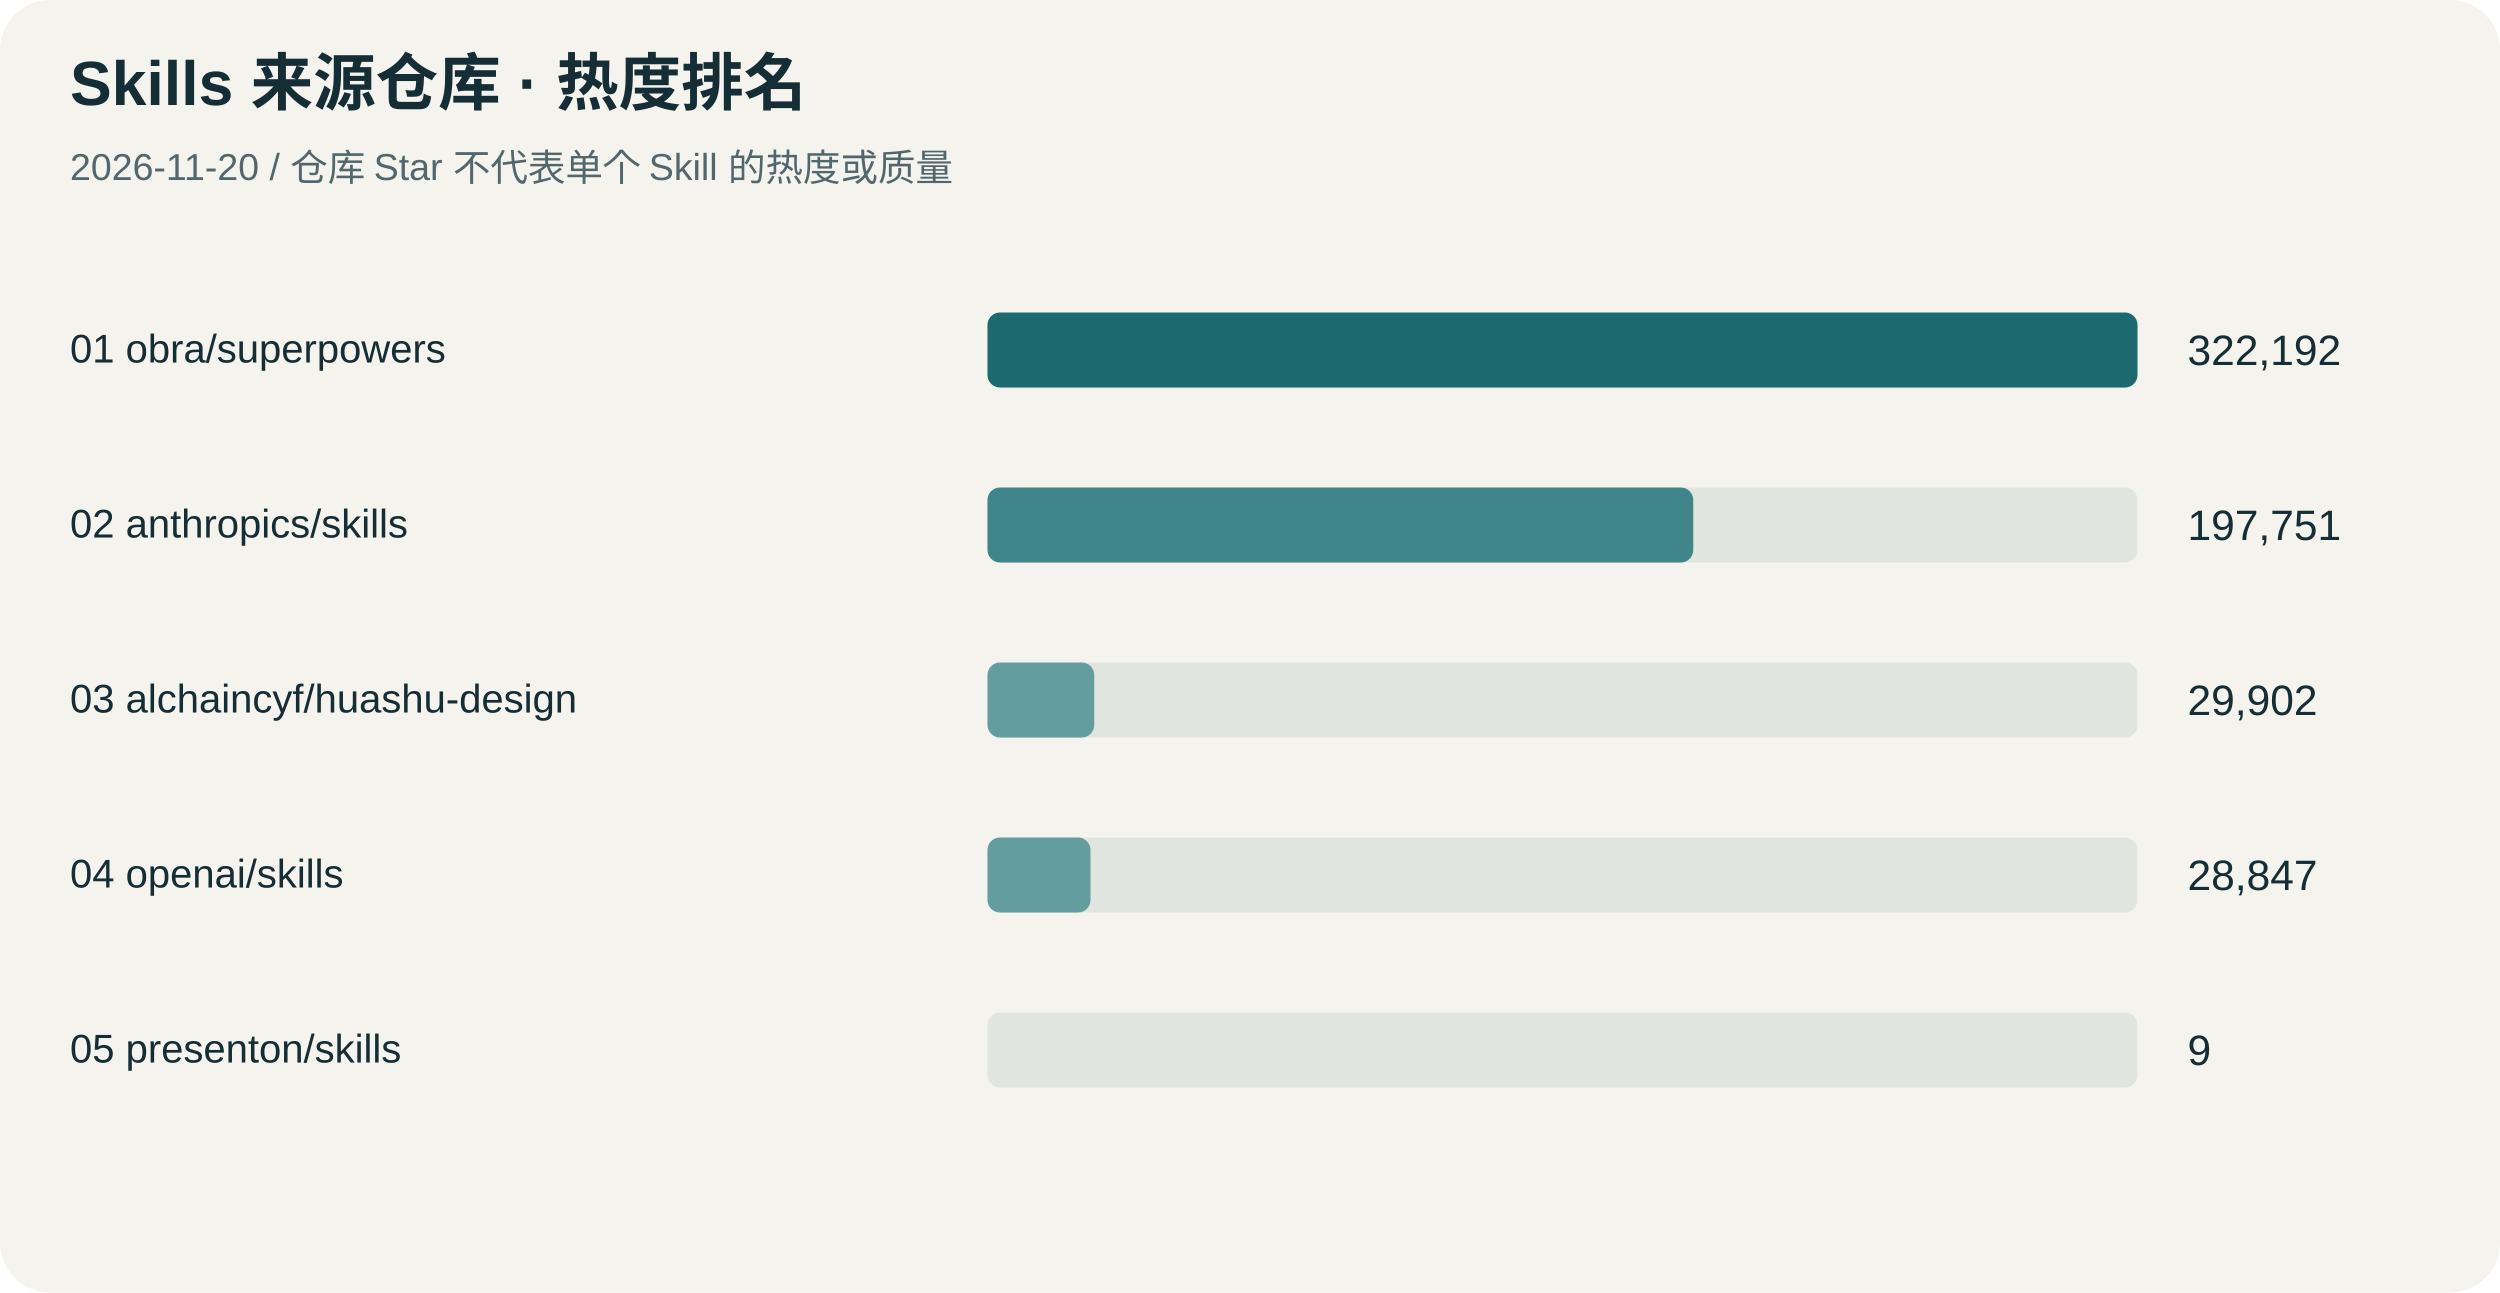
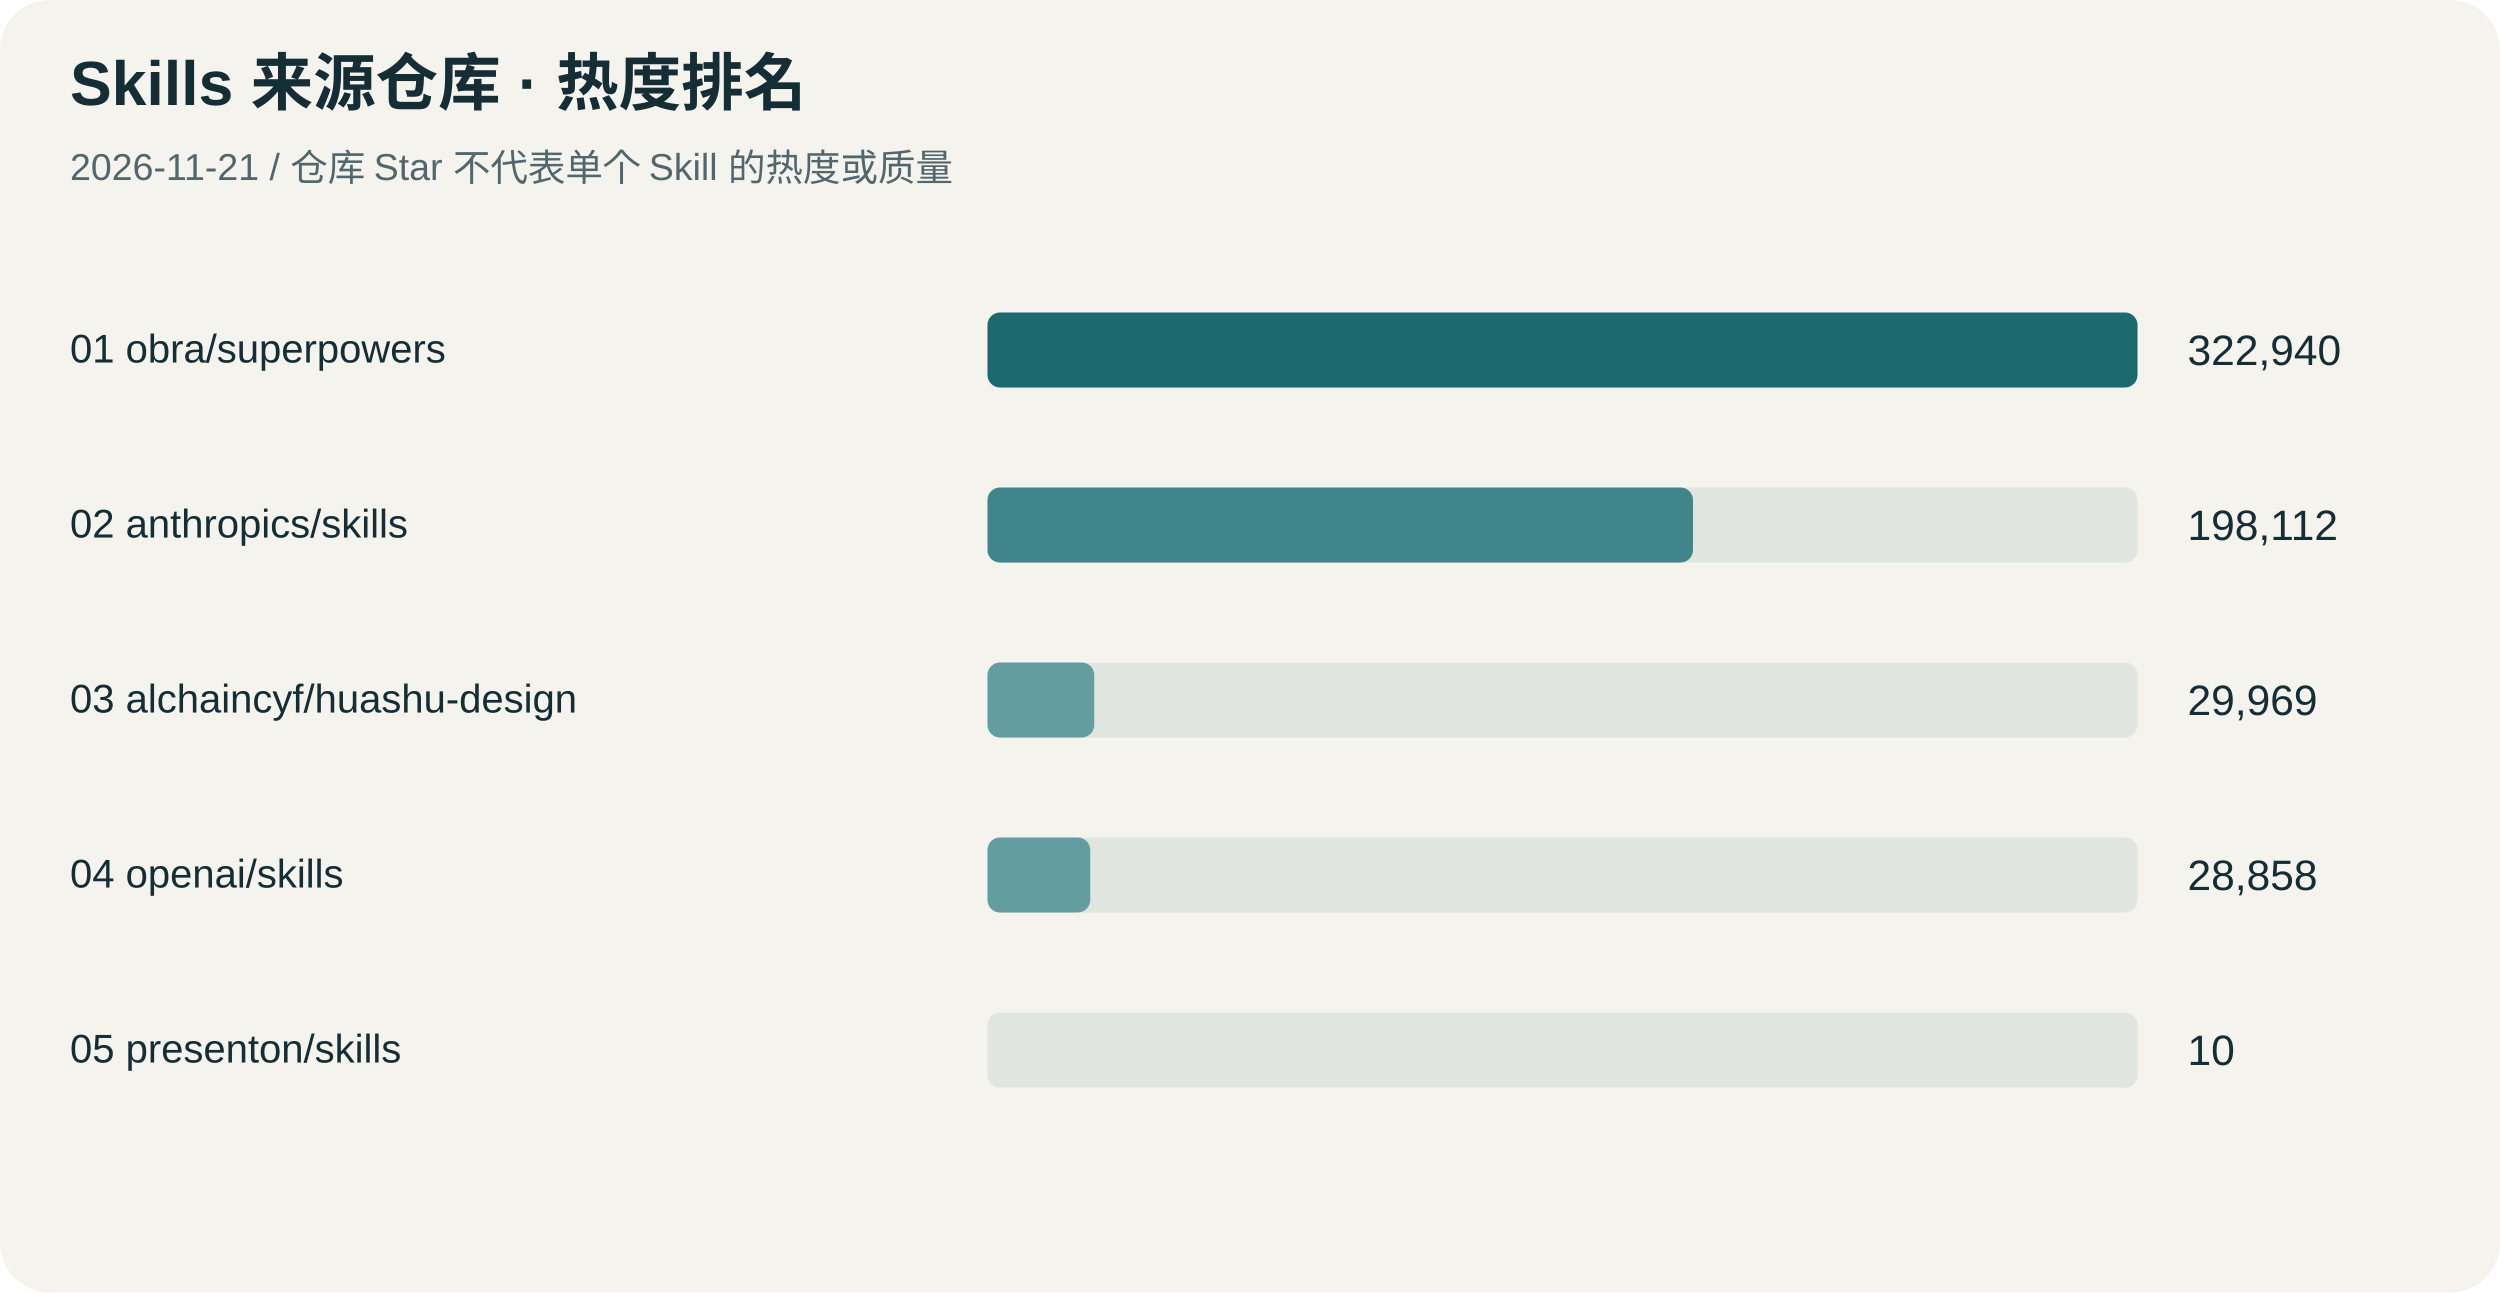
<svg xmlns="http://www.w3.org/2000/svg" viewBox="0 0 1000 517" role="img" aria-labelledby="title desc">
  <rect width="100%" height="100%" rx="20" fill="#f5f3ed" />
  <g font-family="Segoe UI,Microsoft YaHei,Arial,sans-serif" fill="#152d35">
    <text x="28" y="42" font-size="25" font-weight="700">Skills 来源仓库 · 热度排名</text>
-     <text x="28" y="72" font-size="15" fill="#52676d">2026-11-20 / 仓库 Star 不代表单个 Skill 的热度或质量</text>
+     <text x="28" y="72" font-size="15" fill="#52676d">2026-11-21 / 仓库 Star 不代表单个 Skill 的热度或质量</text>
    <text x="28" y="145" font-size="16">01  obra/superpowers</text>
    <rect x="395" y="125" width="460" height="30" rx="5" fill="#e0e5df" />
    <rect x="395" y="125" width="460.0" height="30" rx="5" fill="#1c6970" />
-     <text x="875" y="146" font-size="17">322,192</text>
+     <text x="875" y="146" font-size="17">322,940</text>
    <text x="28" y="215" font-size="16">02  anthropics/skills</text>
    <rect x="395" y="195" width="460" height="30" rx="5" fill="#e0e5df" />
-     <rect x="395" y="195" width="282.3" height="30" rx="5" fill="#40858a" />
-     <text x="875" y="216" font-size="17">197,751</text>
+     <rect x="395" y="195" width="282.2" height="30" rx="5" fill="#40858a" />
+     <text x="875" y="216" font-size="17">198,112</text>
    <text x="28" y="285" font-size="16">03  alchaincyf/huashu-design</text>
    <rect x="395" y="265" width="460" height="30" rx="5" fill="#e0e5df" />
    <rect x="395" y="265" width="42.7" height="30" rx="5" fill="#639da0" />
-     <text x="875" y="286" font-size="17">29,902</text>
+     <text x="875" y="286" font-size="17">29,969</text>
    <text x="28" y="355" font-size="16">04  openai/skills</text>
    <rect x="395" y="335" width="460" height="30" rx="5" fill="#e0e5df" />
-     <rect x="395" y="335" width="41.2" height="30" rx="5" fill="#639da0" />
-     <text x="875" y="356" font-size="17">28,847</text>
+     <rect x="395" y="335" width="41.1" height="30" rx="5" fill="#639da0" />
+     <text x="875" y="356" font-size="17">28,858</text>
    <text x="28" y="425" font-size="16">05  presenton/skills</text>
    <rect x="395" y="405" width="460" height="30" rx="5" fill="#e0e5df" />
    <rect x="395" y="405" width="0.0" height="30" rx="5" fill="#639da0" />
-     <text x="875" y="426" font-size="17">9</text>
+     <text x="875" y="426" font-size="17">10</text>
  </g>
</svg>
